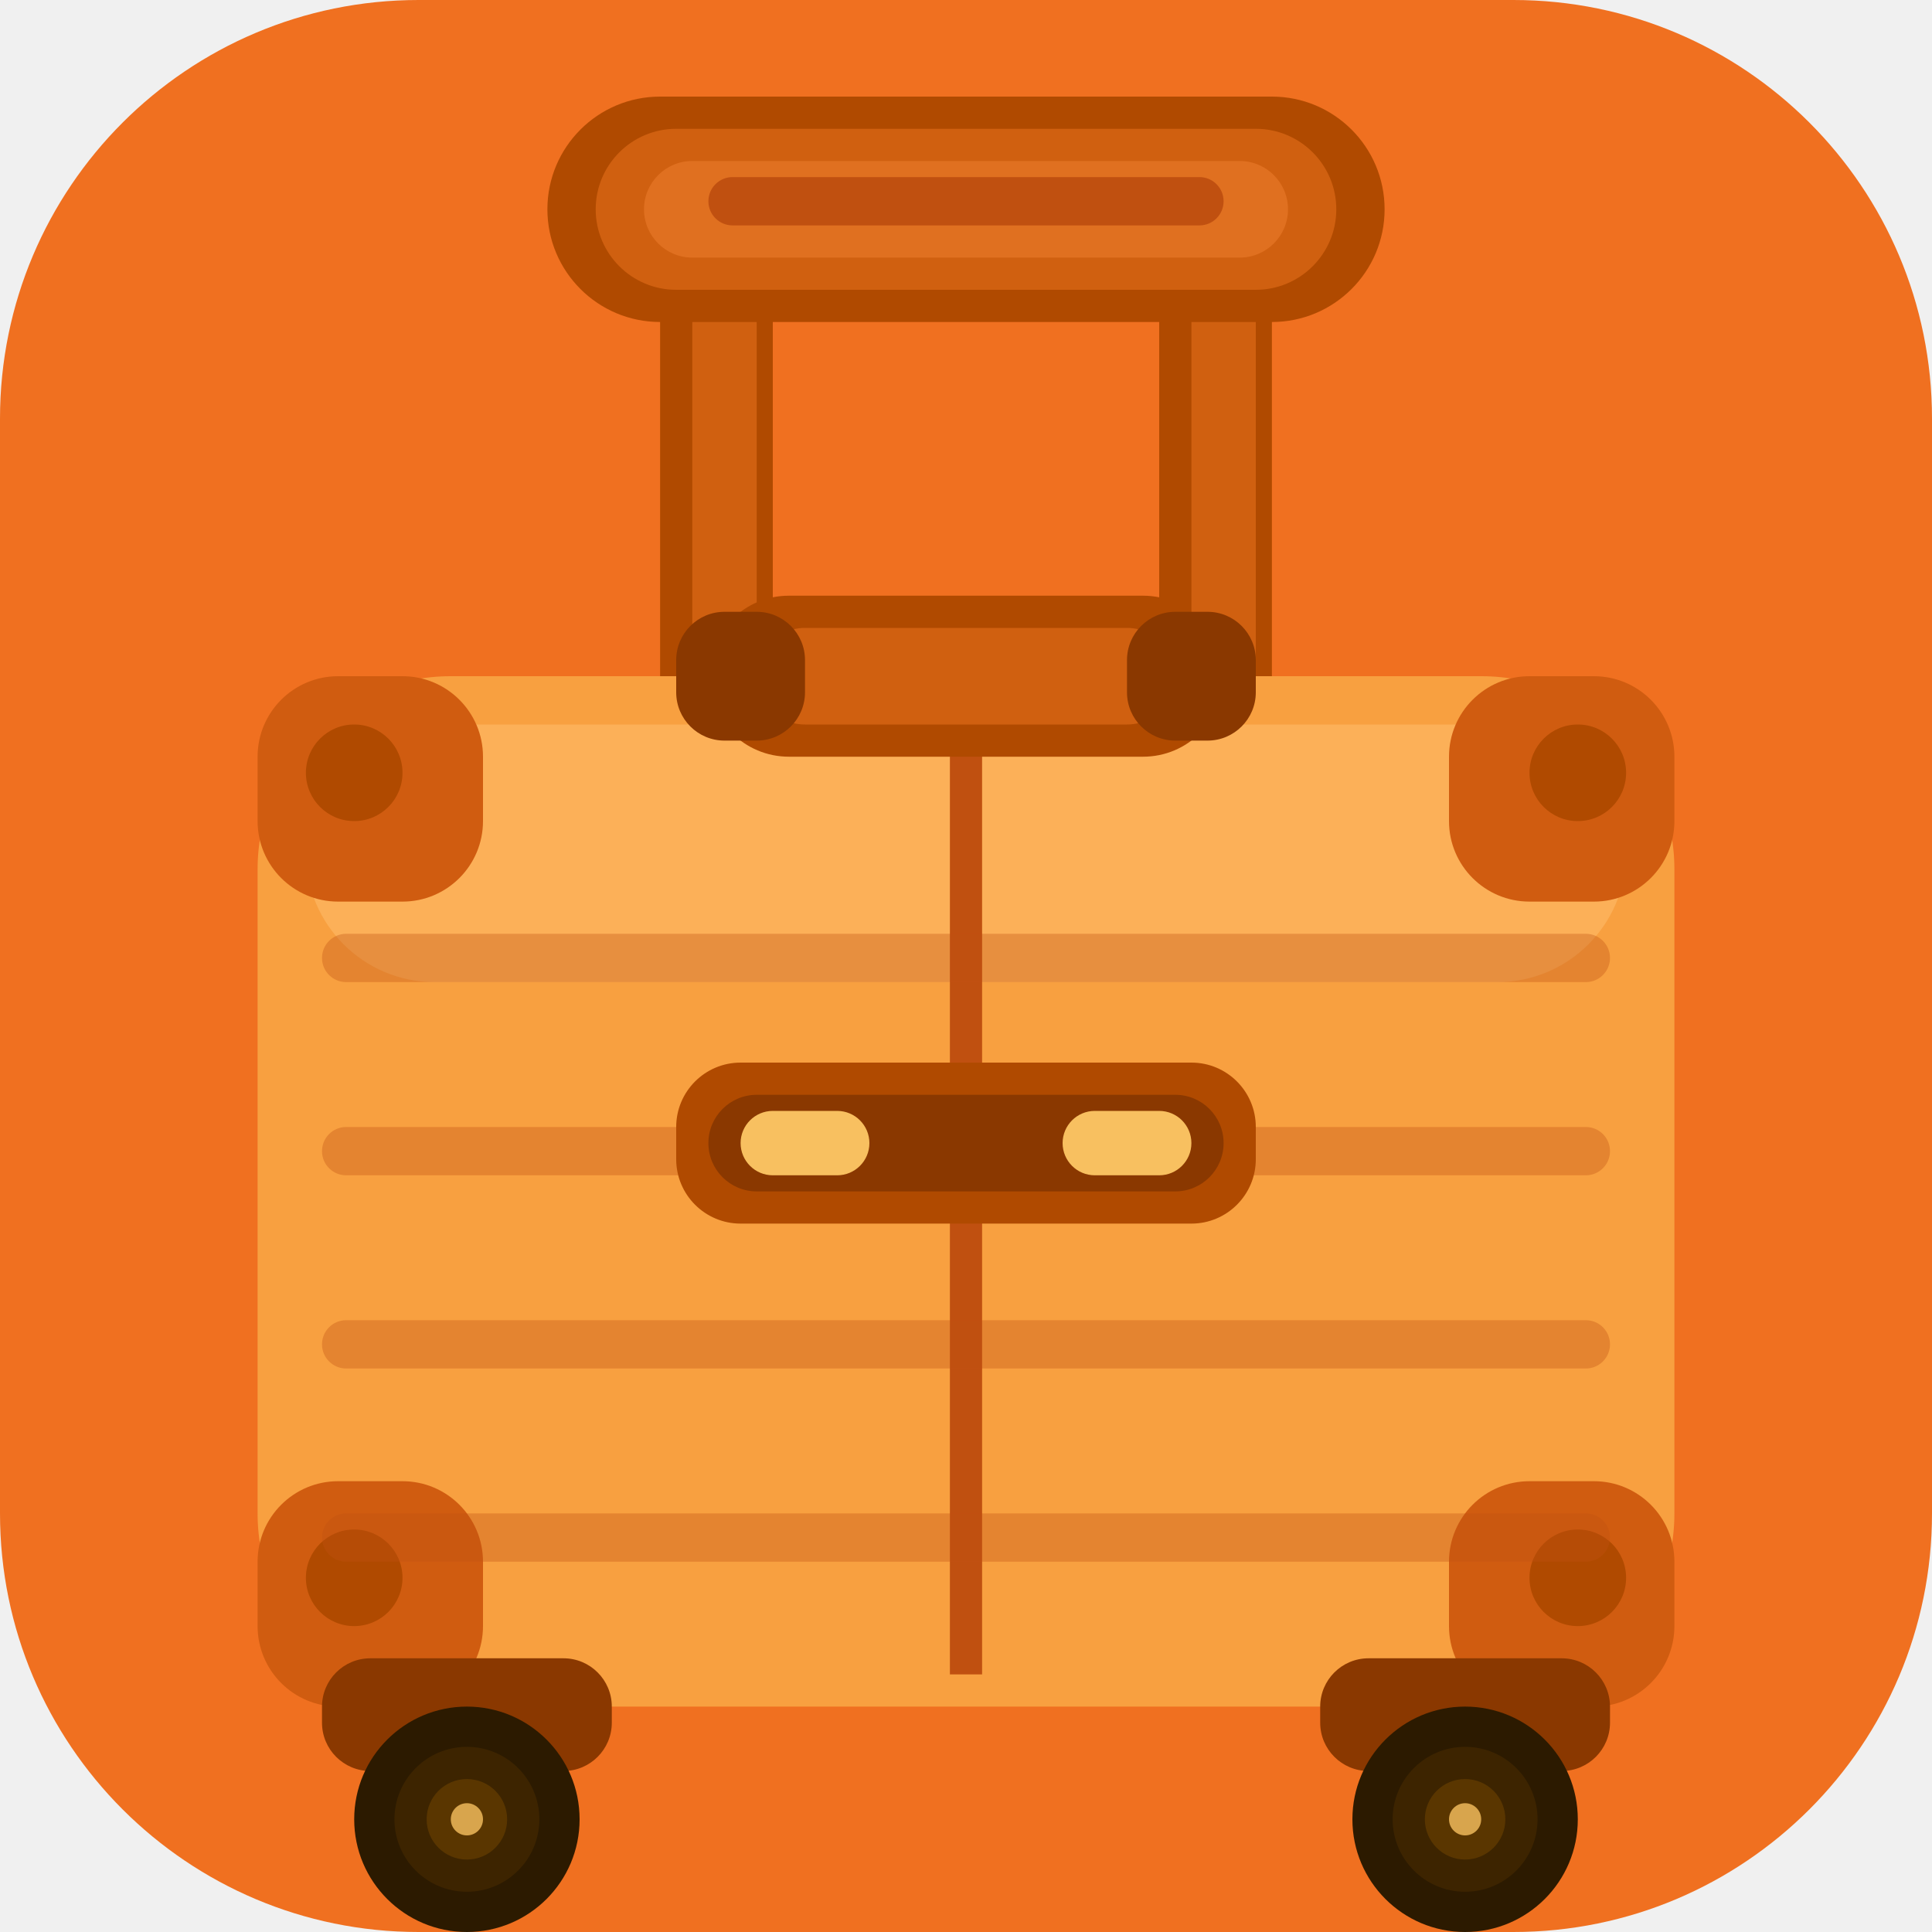
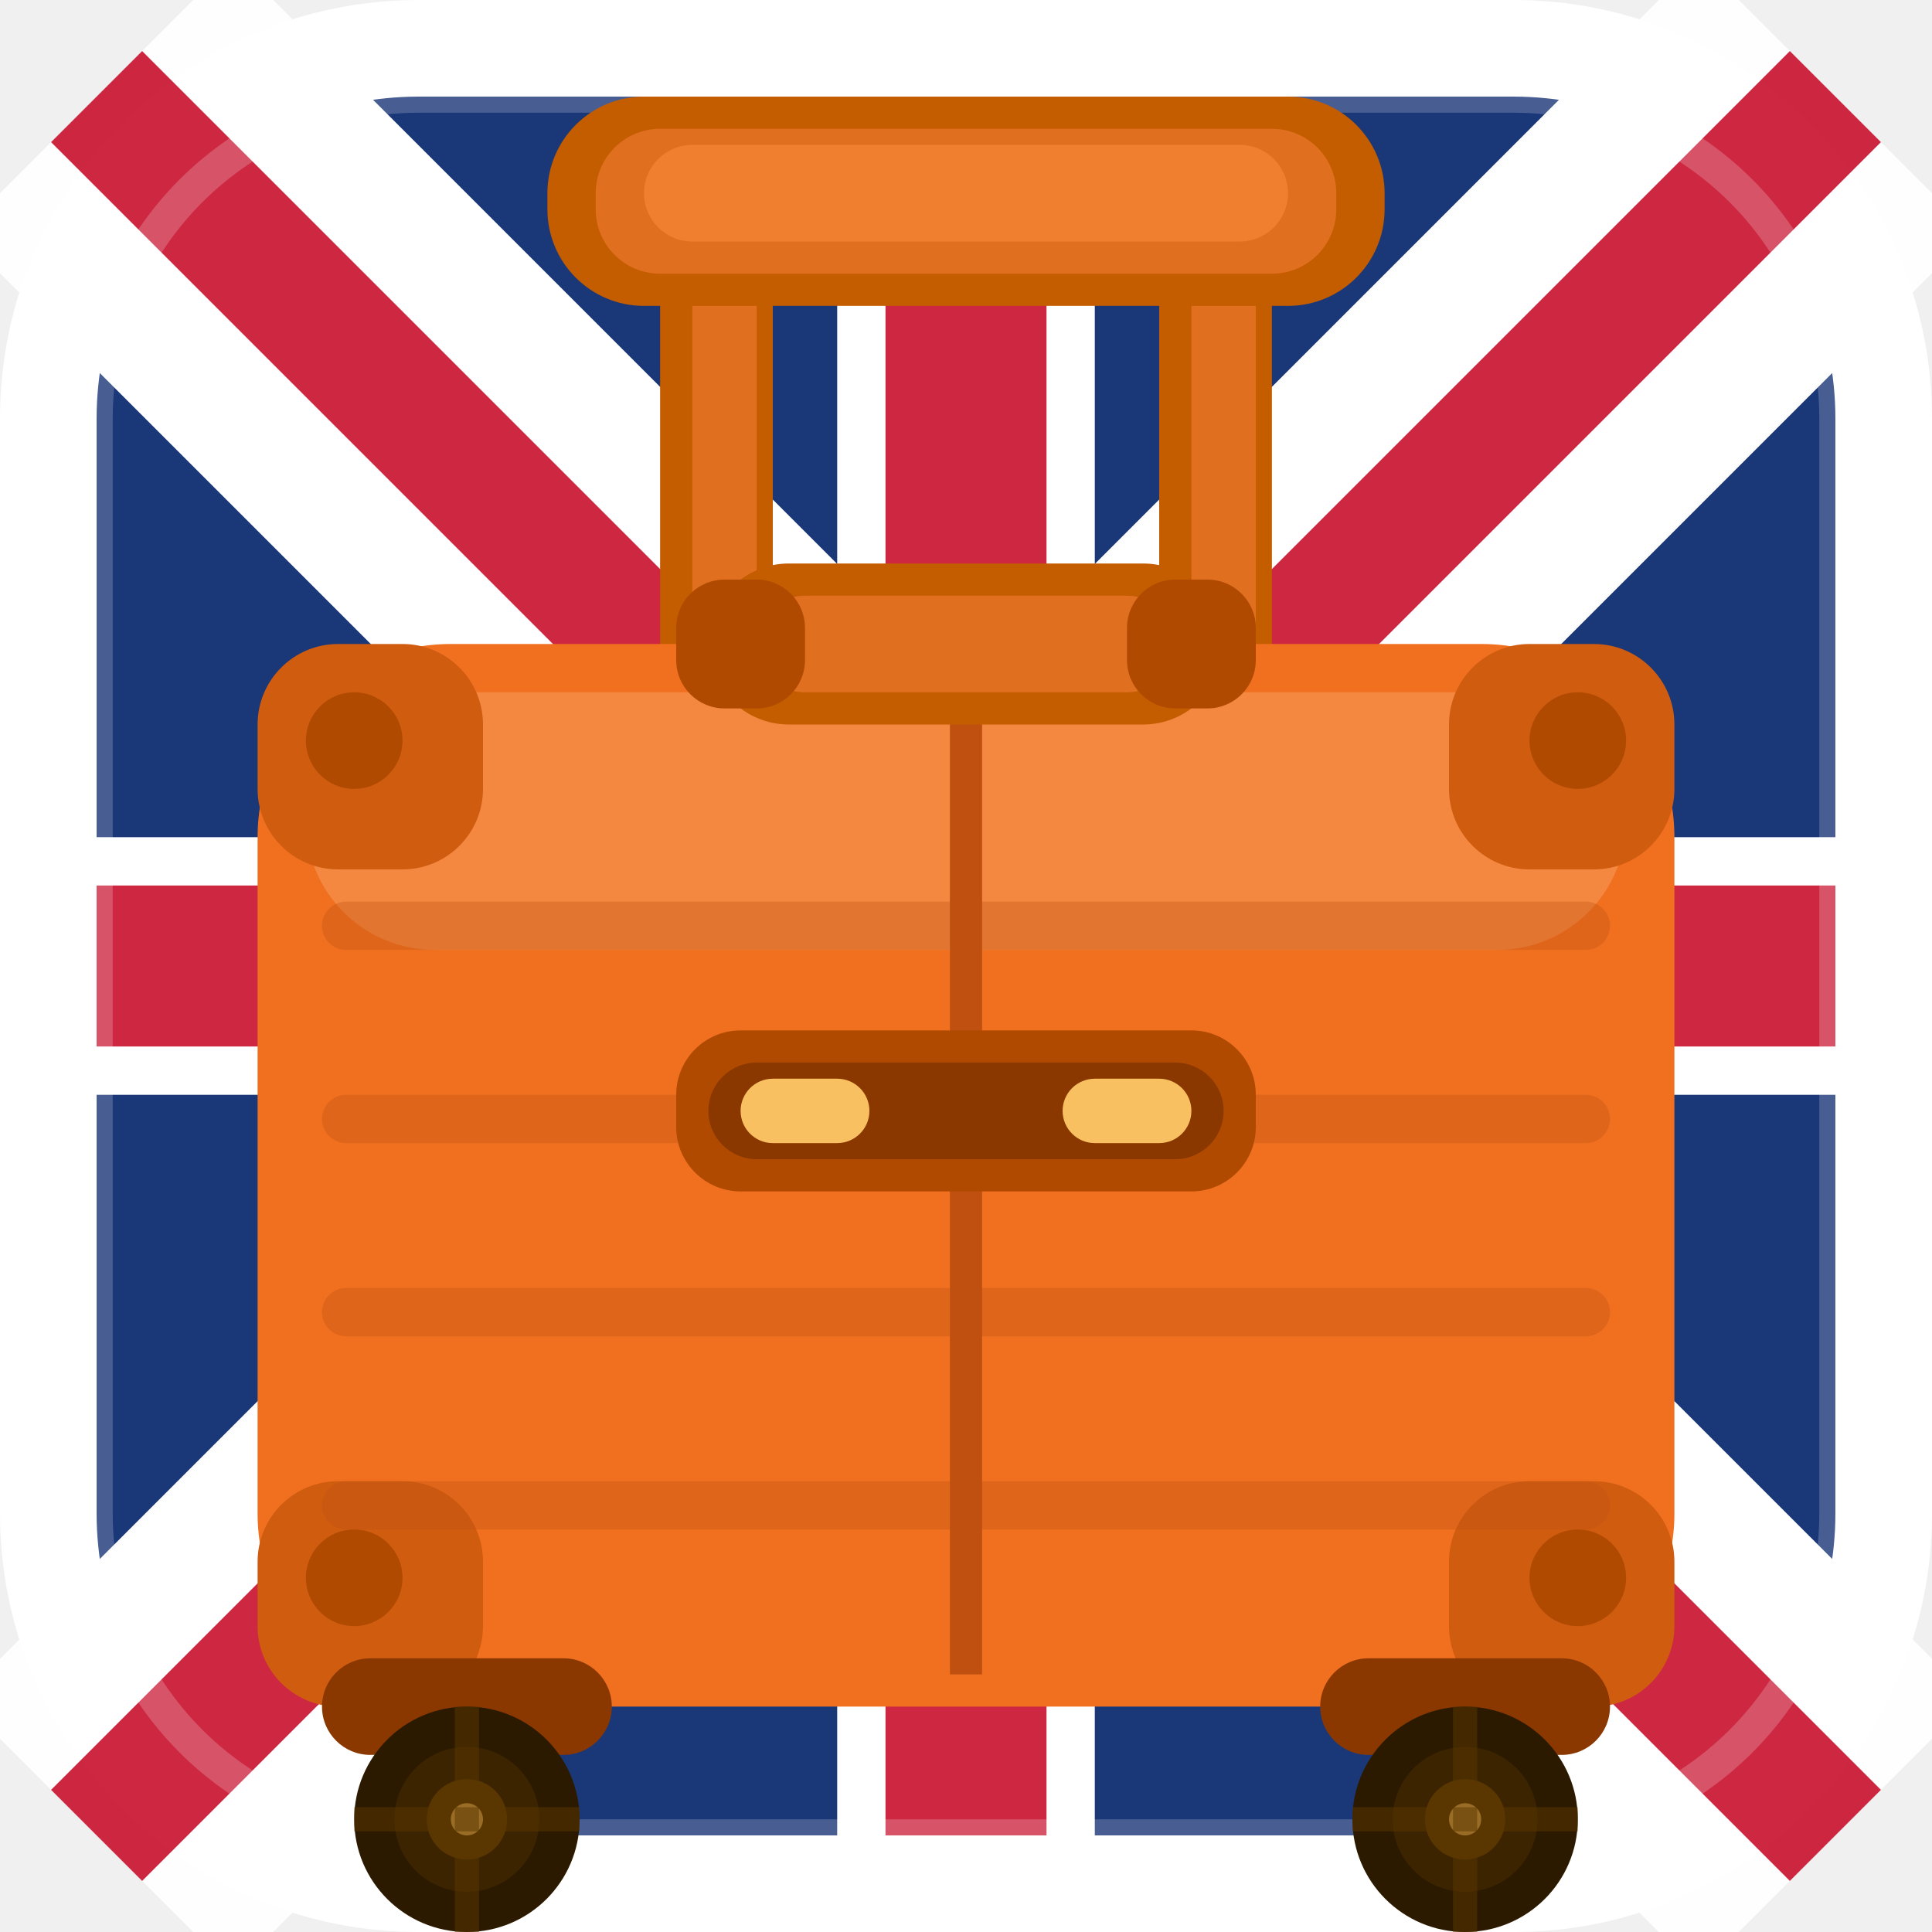
<svg xmlns="http://www.w3.org/2000/svg" width="120" height="120" viewBox="0 0 120 120">
-   <rect x="0" y="0" width="120" height="120" rx="26" fill="#f07020" />
-   <rect x="41" y="10" width="7" height="36" rx="3" fill="#b04a00" />
-   <rect x="43" y="11" width="4" height="34" rx="2" fill="#d06010" />
-   <rect x="72" y="10" width="7" height="36" rx="3" fill="#b04a00" />
-   <rect x="74" y="11" width="4" height="34" rx="2" fill="#d06010" />
-   <rect x="34" y="6" width="52" height="14" rx="7" fill="#b04a00" />
-   <rect x="37" y="8" width="46" height="10" rx="5" fill="#d06010" />
-   <rect x="40" y="10" width="40" height="6" rx="3" fill="#e07020" />
-   <rect x="44" y="11" width="32" height="3" rx="1.5" fill="#c05010" />
-   <rect x="16" y="42" width="88" height="64" rx="12" fill="#f8a040" />
-   <rect x="19" y="45" width="82" height="16" rx="8" fill="#ffc070" opacity="0.5" />
-   <rect x="16" y="42" width="14" height="14" rx="5" fill="#d05c10" />
-   <rect x="90" y="42" width="14" height="14" rx="5" fill="#d05c10" />
+   <rect x="0" y="0" width="120" height="120" rx="26" fill="#fff" />
+   <g opacity="0.9">
+     <rect x="6" y="6" width="108" height="108" rx="20" fill="#012169" />
+     <line x1="6" y1="6" x2="114" y2="114" stroke="#fff" stroke-width="24" />
+     <line x1="114" y1="6" x2="6" y2="114" stroke="#fff" stroke-width="24" />
+     <line x1="6" y1="6" x2="114" y2="114" stroke="#C8102E" stroke-width="8" />
+     <line x1="114" y1="6" x2="6" y2="114" stroke="#C8102E" stroke-width="8" />
+     <rect x="6" y="52" width="108" height="16" fill="#fff" />
+     <rect x="52" y="6" width="16" height="108" fill="#fff" />
+     <rect x="6" y="55" width="108" height="10" fill="#C8102E" />
+     <rect x="55" y="6" width="10" height="108" fill="#C8102E" />
+     <rect x="6" y="6" width="108" height="108" rx="20" fill="none" stroke="rgba(255,255,255,0.2)" stroke-width="2" />
+   </g>
+   <rect x="41" y="10" width="7" height="34" rx="3" fill="#c45c00" />
+   <rect x="43" y="11" width="4" height="32" rx="2" fill="#e07020" />
+   <rect x="72" y="10" width="7" height="34" rx="3" fill="#c45c00" />
+   <rect x="74" y="11" width="4" height="32" rx="2" fill="#e07020" />
+   <rect x="34" y="6" width="52" height="13" rx="6" fill="#c45c00" />
+   <rect x="37" y="8" width="46" height="9" rx="4" fill="#e07020" />
+   <rect x="40" y="9" width="40" height="6" rx="3" fill="#f08030" />
+   <rect x="16" y="40" width="88" height="66" rx="12" fill="#f07020" />
+   <rect x="19" y="43" width="82" height="16" rx="8" fill="#f8a060" opacity="0.5" />
+   <rect x="16" y="40" width="14" height="14" rx="5" fill="#d05c10" />
+   <rect x="90" y="40" width="14" height="14" rx="5" fill="#d05c10" />
  <rect x="16" y="92" width="14" height="14" rx="5" fill="#d05c10" />
  <rect x="90" y="92" width="14" height="14" rx="5" fill="#d05c10" />
-   <circle cx="22" cy="48" r="3" fill="#b04a00" />
-   <circle cx="98" cy="48" r="3" fill="#b04a00" />
+   <circle cx="22" cy="46" r="3" fill="#b04a00" />
+   <circle cx="98" cy="46" r="3" fill="#b04a00" />
  <circle cx="22" cy="98" r="3" fill="#b04a00" />
  <circle cx="98" cy="98" r="3" fill="#b04a00" />
-   <line x1="60" y1="44" x2="60" y2="104" stroke="#c05010" stroke-width="2" />
-   <rect x="20" y="58" width="80" height="3" rx="1.5" fill="#c05010" opacity="0.35" />
-   <rect x="20" y="70" width="80" height="3" rx="1.5" fill="#c05010" opacity="0.35" />
-   <rect x="20" y="82" width="80" height="3" rx="1.5" fill="#c05010" opacity="0.35" />
-   <rect x="20" y="94" width="80" height="3" rx="1.5" fill="#c05010" opacity="0.35" />
-   <rect x="42" y="66" width="36" height="10" rx="4" fill="#b04a00" />
-   <rect x="44" y="68" width="32" height="6" rx="3" fill="#8a3800" />
-   <rect x="46" y="69" width="8" height="4" rx="2" fill="#f8c060" />
-   <rect x="66" y="69" width="8" height="4" rx="2" fill="#f8c060" />
-   <rect x="44" y="37" width="32" height="10" rx="5" fill="#b04a00" />
-   <rect x="47" y="39" width="26" height="6" rx="3" fill="#d06010" />
-   <rect x="42" y="38" width="8" height="8" rx="3" fill="#8a3800" />
-   <rect x="70" y="38" width="8" height="8" rx="3" fill="#8a3800" />
-   <rect x="20" y="103" width="18" height="7" rx="3" fill="#8a3800" />
+   <line x1="60" y1="42" x2="60" y2="104" stroke="#c05010" stroke-width="2" />
+   <rect x="20" y="56" width="80" height="3" rx="1.5" fill="#c05010" opacity="0.35" />
+   <rect x="20" y="68" width="80" height="3" rx="1.5" fill="#c05010" opacity="0.35" />
+   <rect x="20" y="80" width="80" height="3" rx="1.5" fill="#c05010" opacity="0.35" />
+   <rect x="20" y="92" width="80" height="3" rx="1.5" fill="#c05010" opacity="0.35" />
+   <rect x="42" y="64" width="36" height="10" rx="4" fill="#b04a00" />
+   <rect x="44" y="66" width="32" height="6" rx="3" fill="#8a3800" />
+   <rect x="46" y="67" width="8" height="4" rx="2" fill="#f8c060" />
+   <rect x="66" y="67" width="8" height="4" rx="2" fill="#f8c060" />
+   <rect x="44" y="35" width="32" height="10" rx="5" fill="#c45c00" />
+   <rect x="47" y="37" width="26" height="6" rx="3" fill="#e07020" />
+   <rect x="42" y="36" width="8" height="8" rx="3" fill="#b04a00" />
+   <rect x="70" y="36" width="8" height="8" rx="3" fill="#b04a00" />
+   <rect x="20" y="103" width="18" height="6" rx="3" fill="#8a3800" />
  <circle cx="29" cy="113" r="7" fill="#2c1a00" />
  <circle cx="29" cy="113" r="4.5" fill="#3d2400" />
  <circle cx="29" cy="113" r="2.5" fill="#5a3600" />
  <circle cx="29" cy="113" r="1" fill="#f8c060" opacity="0.8" />
-   <rect x="82" y="103" width="18" height="7" rx="3" fill="#8a3800" />
+   <line x1="29" y1="106" x2="29" y2="120" stroke="#5a3600" stroke-width="1.5" opacity="0.5" />
+   <line x1="22" y1="113" x2="36" y2="113" stroke="#5a3600" stroke-width="1.5" opacity="0.5" />
+   <rect x="82" y="103" width="18" height="6" rx="3" fill="#8a3800" />
  <circle cx="91" cy="113" r="7" fill="#2c1a00" />
  <circle cx="91" cy="113" r="4.5" fill="#3d2400" />
  <circle cx="91" cy="113" r="2.5" fill="#5a3600" />
  <circle cx="91" cy="113" r="1" fill="#f8c060" opacity="0.8" />
+   <line x1="91" y1="106" x2="91" y2="120" stroke="#5a3600" stroke-width="1.5" opacity="0.5" />
+   <line x1="84" y1="113" x2="98" y2="113" stroke="#5a3600" stroke-width="1.5" opacity="0.5" />
</svg>
